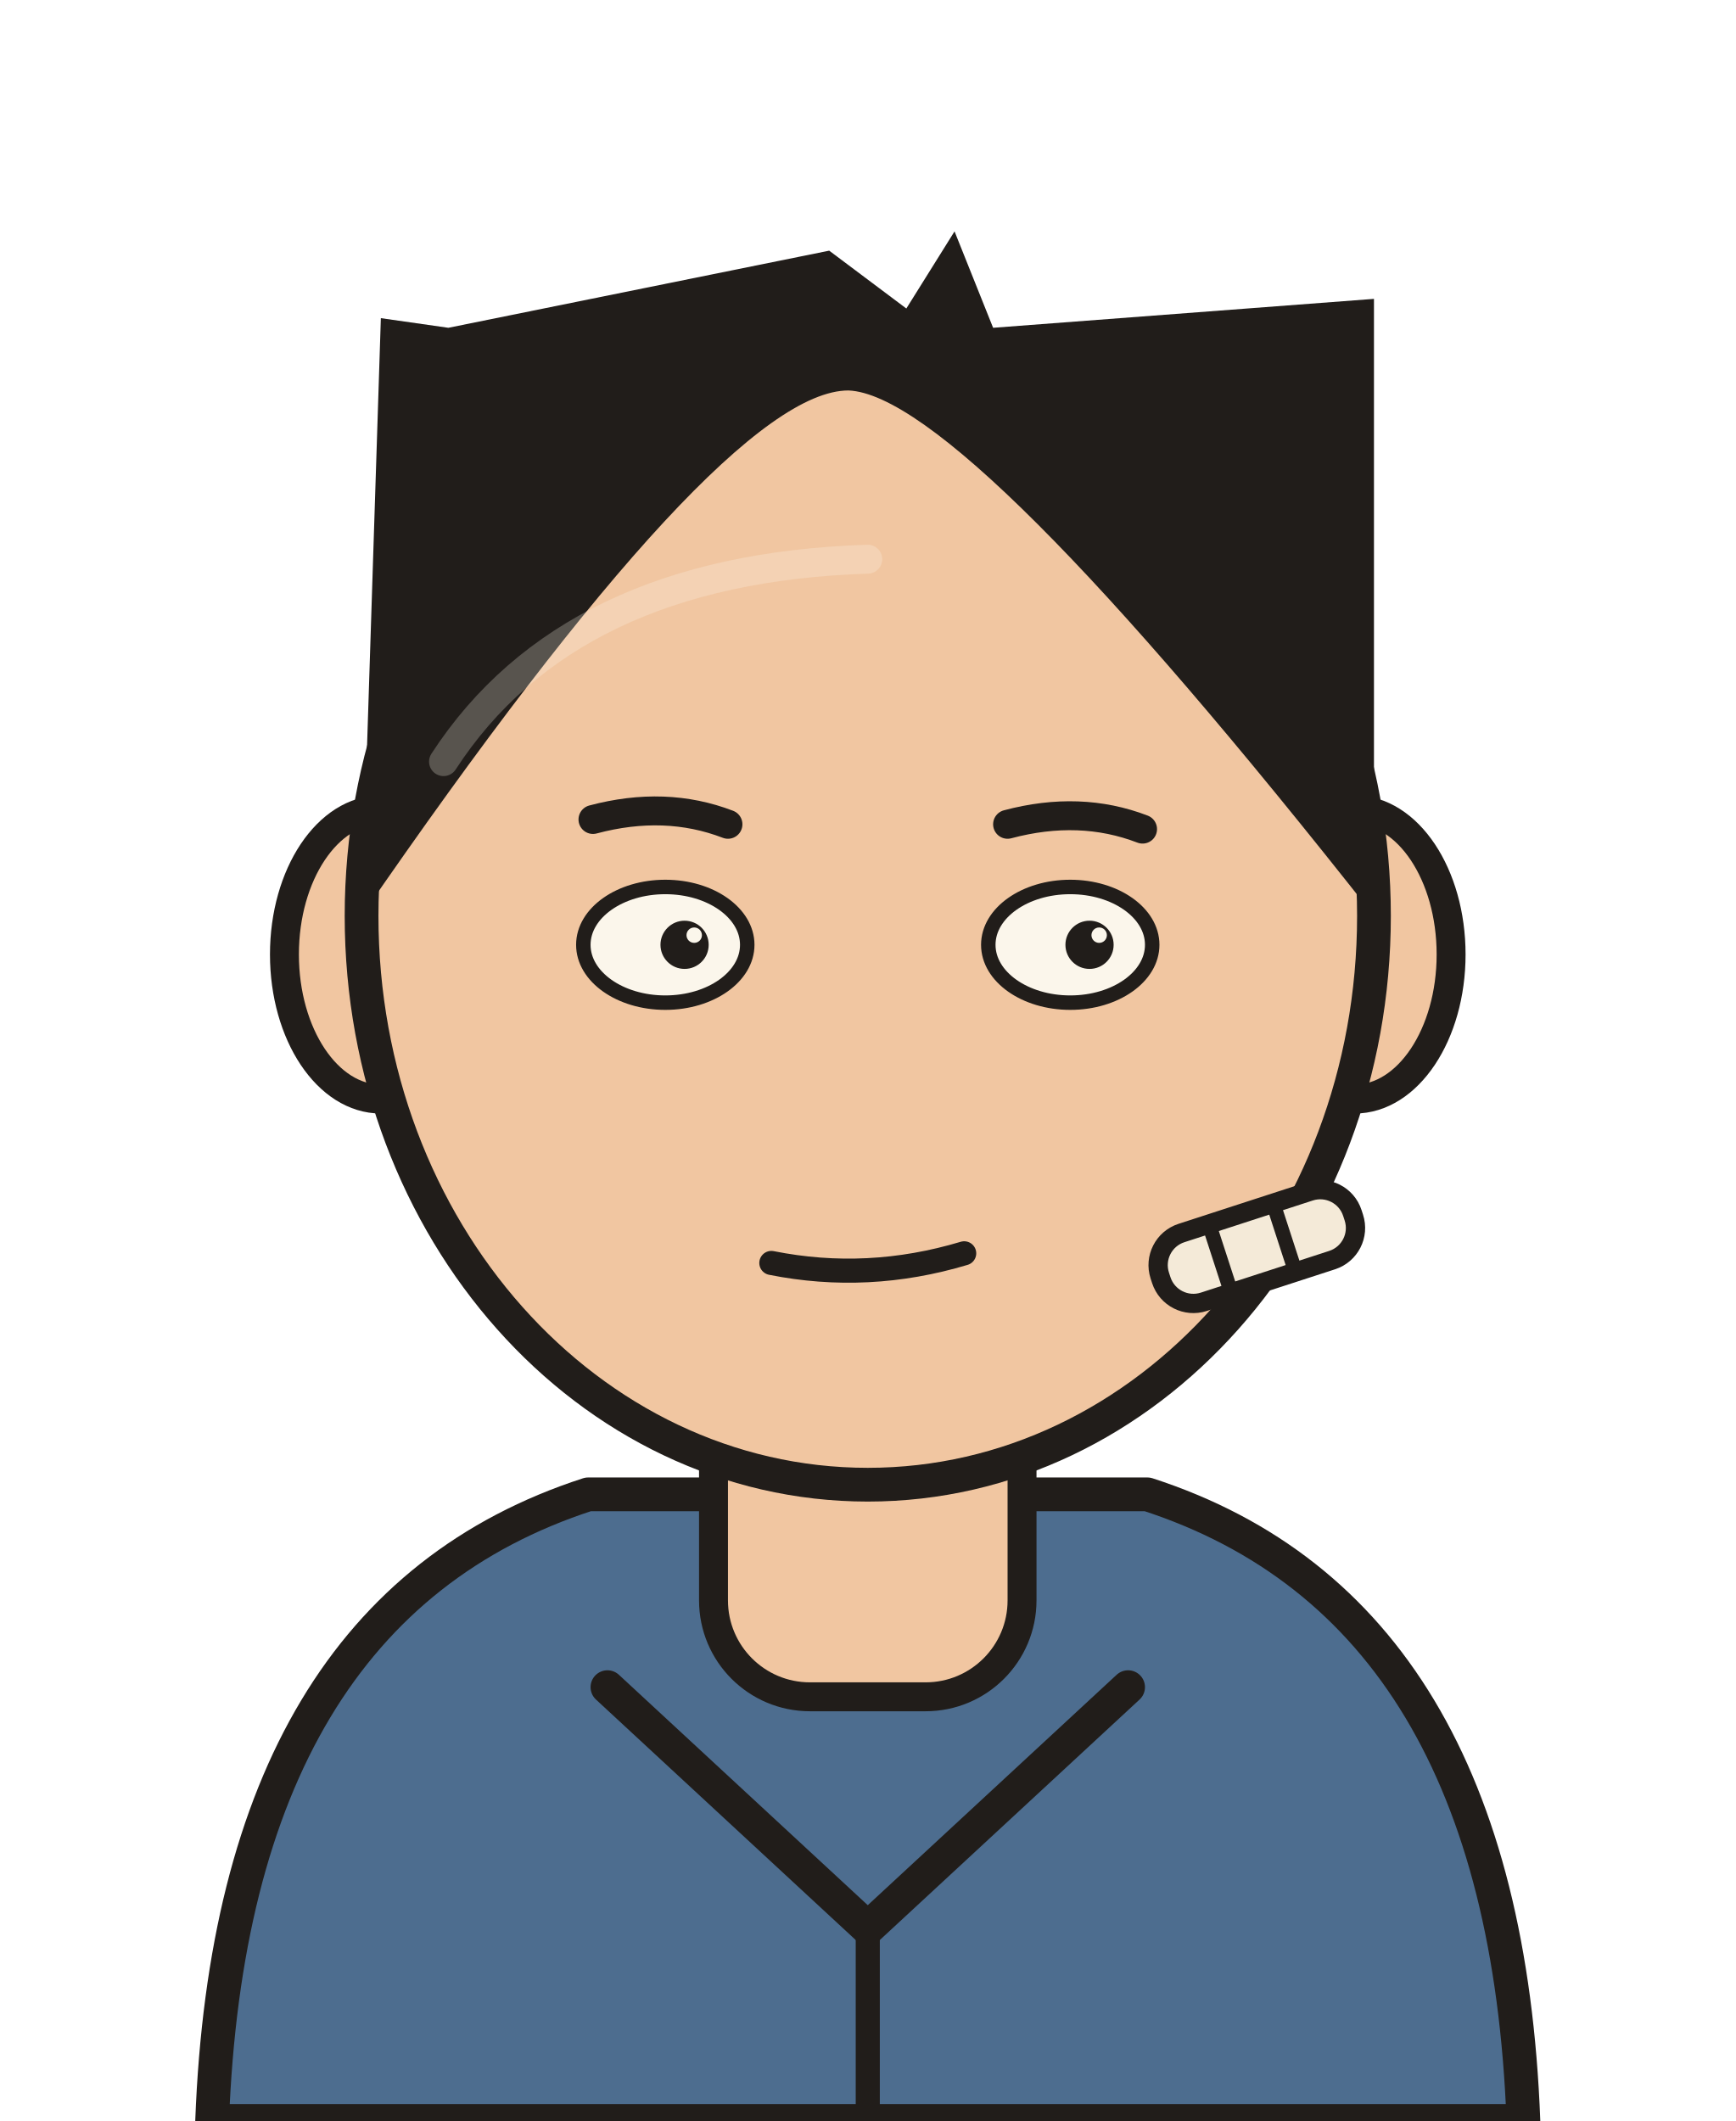
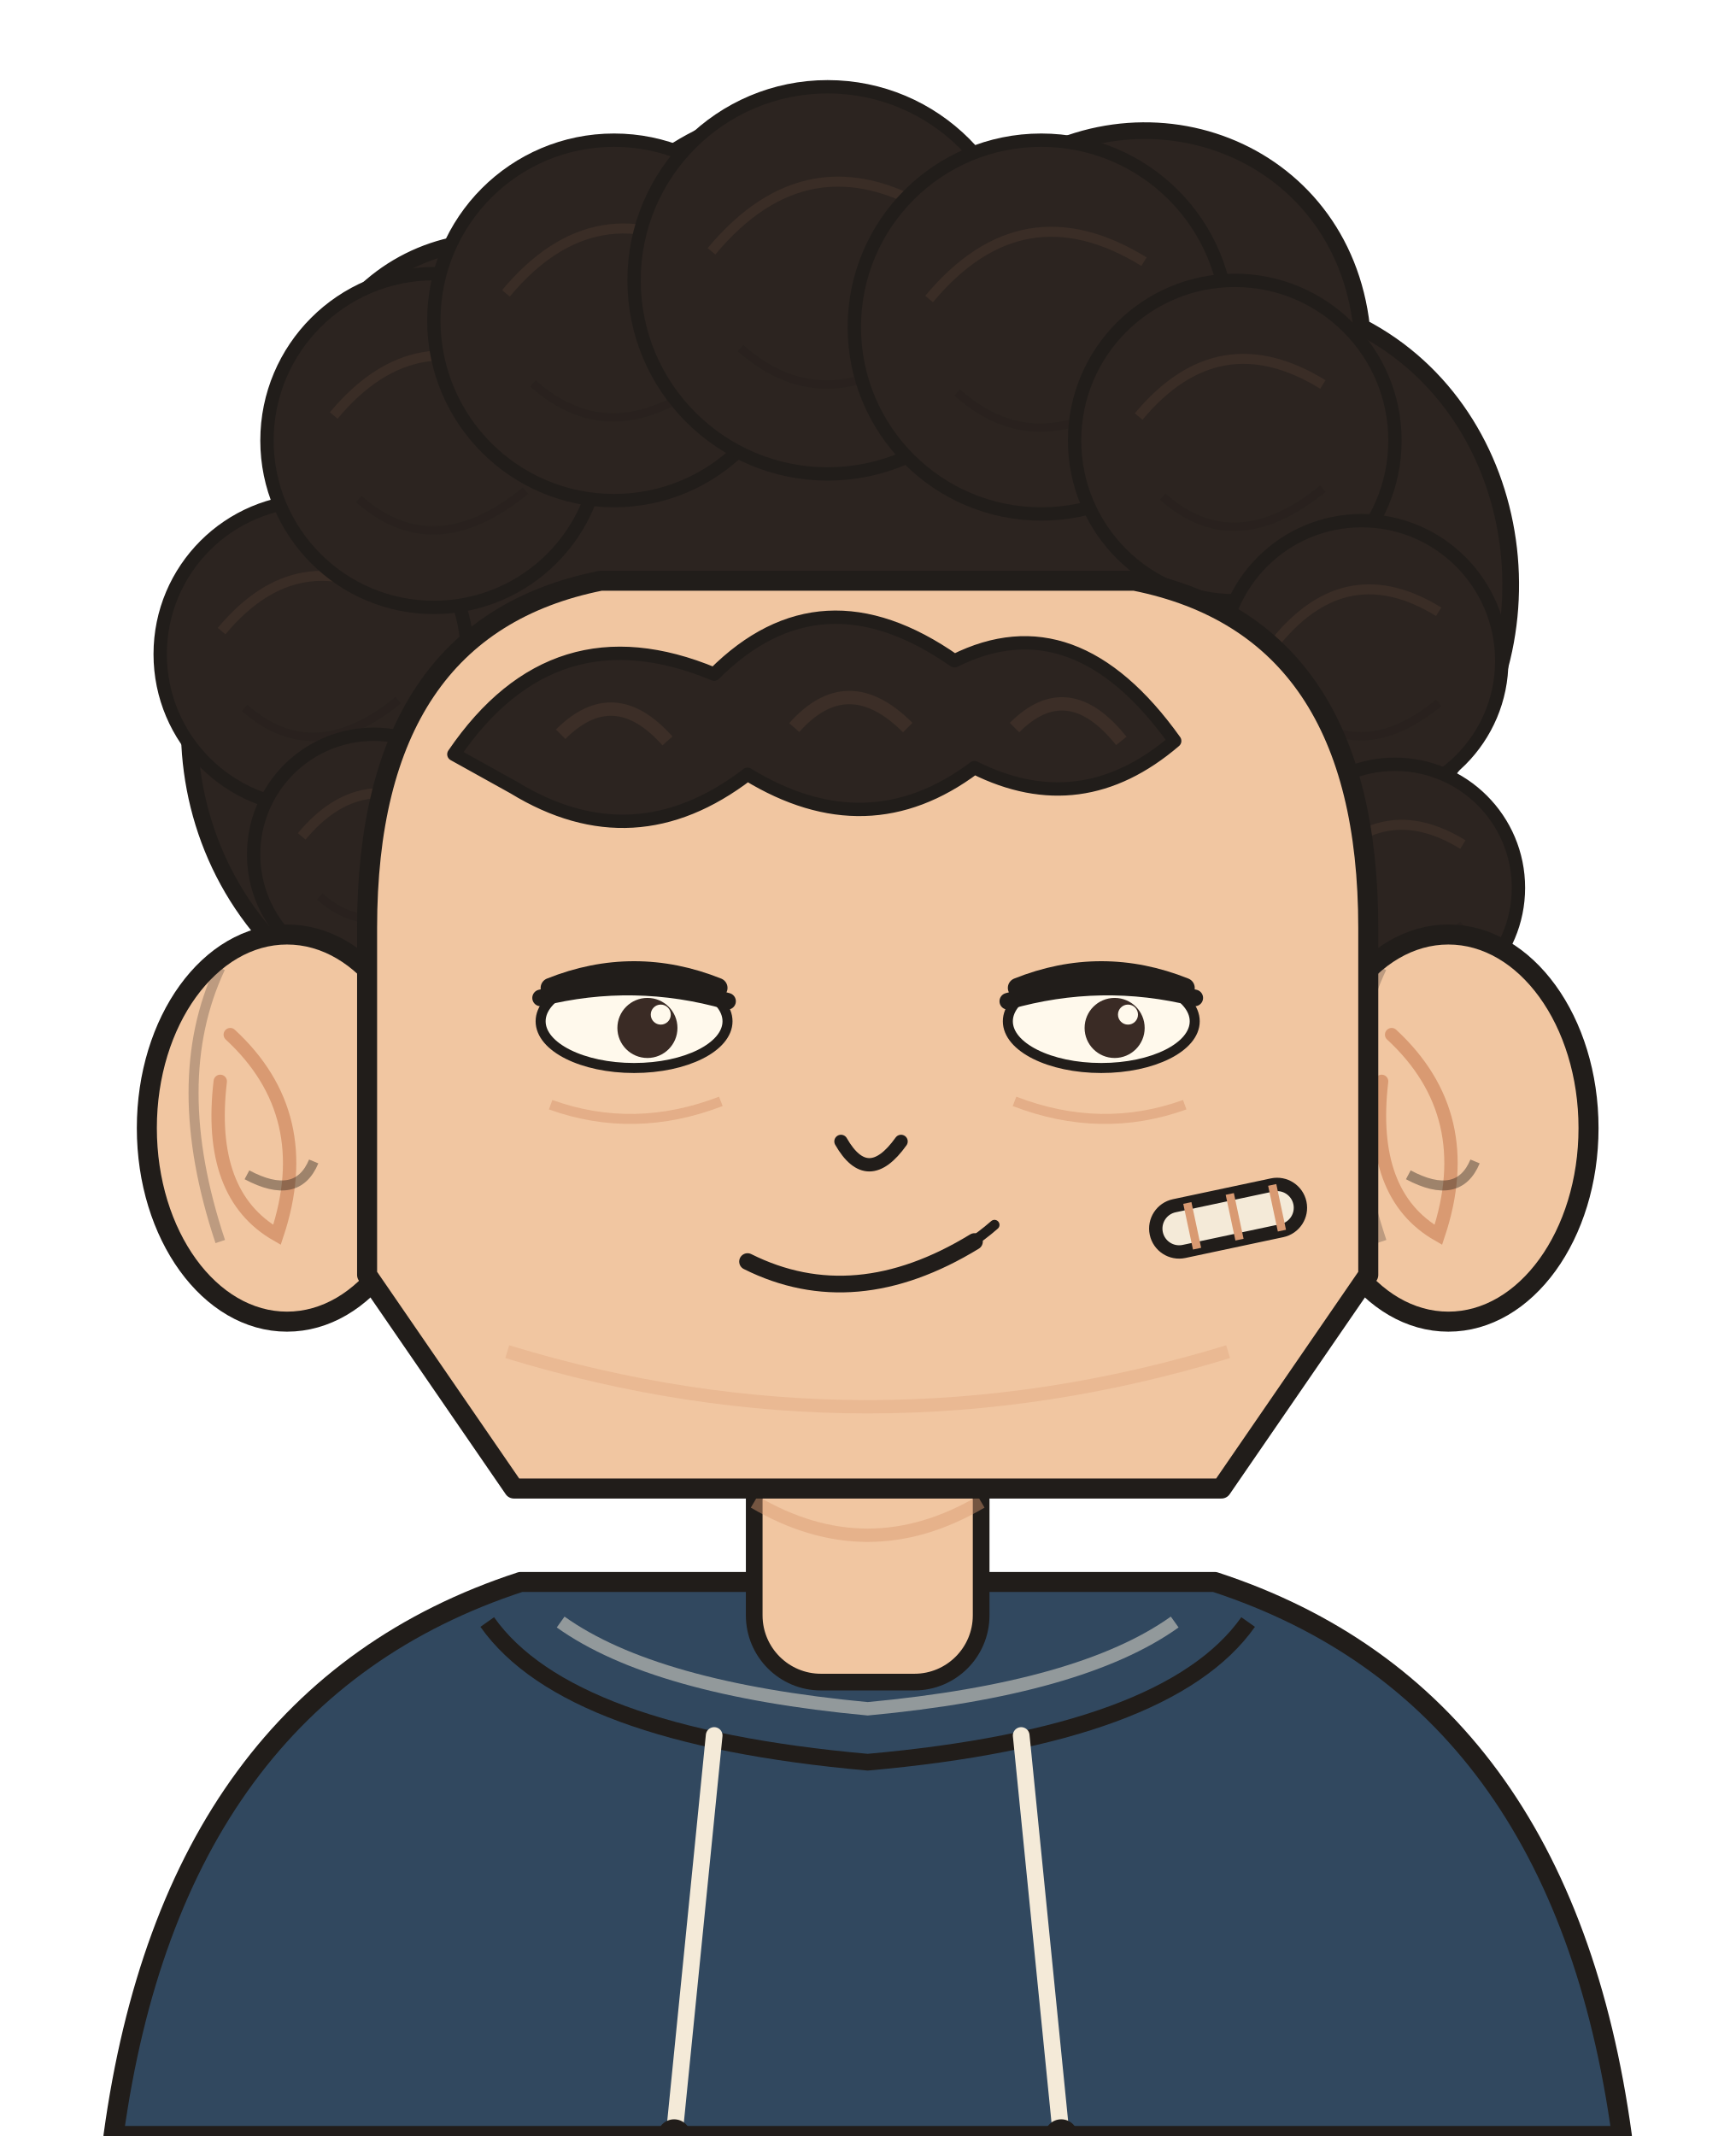
- <svg xmlns="http://www.w3.org/2000/svg" width="360" height="440" viewBox="0 0 360 440" fill="none">
-   <defs />
-   <path d="M44 440 Q48 334 122 310 H238 Q312 334 316 440Z" fill="#4d6d8f" stroke="#211d1a" stroke-width="7" stroke-linejoin="round" stroke-linecap="round" />
-   <rect x="148" y="272" width="64" height="80" rx="20" fill="#f1c6a1" stroke="#211d1a" stroke-width="6" stroke-linejoin="round" stroke-linecap="round" />
-   <ellipse cx="79" cy="198" rx="20" ry="30" fill="#f1c6a1" stroke="#211d1a" stroke-width="6" stroke-linejoin="round" stroke-linecap="round" />
-   <ellipse cx="281" cy="198" rx="20" ry="30" fill="#f1c6a1" stroke="#211d1a" stroke-width="6" stroke-linejoin="round" stroke-linecap="round" />
-   <ellipse cx="180" cy="190" rx="105" ry="118" fill="#f1c6a1" stroke="#211d1a" stroke-width="7" stroke-linejoin="round" stroke-linecap="round" />
-   <path d="M75 190 L79 66 L93 68 L172 52 L188 64 L198 48 L206 68 L285 62 L285 190 Q200 82 176 81 Q150 81 75 190Z" fill="#211d1a" />
-   <path d="M126 350 L180 400 L234 350" fill="none" stroke="#211d1a" stroke-width="7" stroke-linejoin="round" stroke-linecap="round" />
-   <path d="M180 400 L180 440" stroke="#211d1a" stroke-width="5" />
-   <path d="M123 170 q15 -4 28 1" fill="none" stroke="#211d1a" stroke-width="6" stroke-linecap="round" />
-   <path d="M209 171 q15 -4 28 1" fill="none" stroke="#211d1a" stroke-width="6" stroke-linecap="round" />
-   <ellipse cx="138" cy="196" rx="17" ry="12" fill="#fbf6eb" stroke="#211d1a" stroke-width="3" stroke-linejoin="round" stroke-linecap="round" />
-   <ellipse cx="222" cy="196" rx="17" ry="12" fill="#fbf6eb" stroke="#211d1a" stroke-width="3" stroke-linejoin="round" stroke-linecap="round" />
-   <circle cx="142" cy="196" r="5" fill="#211d1a" />
-   <circle cx="226" cy="196" r="5" fill="#211d1a" />
-   <circle cx="144" cy="194" r="1.6" fill="#fbf6eb" />
-   <circle cx="228" cy="194" r="1.6" fill="#fbf6eb" />
-   <path d="M160 262 q20 4 40 -2" fill="none" stroke="#211d1a" stroke-width="5" stroke-linejoin="round" stroke-linecap="round" />
-   <g transform="rotate(-18 258 260)">
-     <rect x="240" y="252" width="42" height="15" rx="7" fill="#f4ead8" stroke="#211d1a" stroke-width="4" stroke-linejoin="round" stroke-linecap="round" />
-     <path d="M253 252v15M267 252v15" stroke="#211d1a" stroke-width="3" />
+ <svg xmlns="http://www.w3.org/2000/svg" width="520" height="640" viewBox="0 0 520 640" fill="none">
+   <path d="M34 640 Q52 508 156 474 H364 Q468 508 486 640Z" fill="#31485f" stroke="#211d1a" stroke-width="6" stroke-linejoin="round" stroke-linecap="round" />
+   <path d="M146 486 Q170 520 260 528 Q350 520 374 486" fill="none" stroke="#211d1a" stroke-width="5" />
+   <path d="M168 486 Q196 506 260 512 Q324 506 352 486" fill="none" stroke="#f4ead8" stroke-width="4" opacity=".5" />
+   <rect x="226" y="418" width="68" height="86" rx="20" fill="#f1c6a1" stroke="#211d1a" stroke-width="5" stroke-linejoin="round" stroke-linecap="round" />
+   <path d="M226 450 Q260 470 294 450" fill="none" stroke="#d99a72" stroke-width="4" opacity=".45" />
+   <path d="M92 292 C42 252 48 176 92 148 C82 92 130 58 174 78 C198 26 266 20 300 54 C342 22 402 44 408 98 C458 124 468 196 428 238 L416 326 C396 258 344 224 260 224 C176 224 126 260 110 334Z" fill="#2c2420" stroke="#211d1a" stroke-width="5" stroke-linejoin="round" stroke-linecap="round" />
+   <circle cx="94" cy="196" r="46" fill="#2c2420" stroke="#211d1a" stroke-width="4" stroke-linejoin="round" stroke-linecap="round" />
+   <path d="M66.4 189.1 Q89.4 161.5 119.3 179.9" fill="none" stroke="#4b382d" stroke-width="3" opacity=".45" />
+   <path d="M73.3 212.1 Q94 230.5 119.3 209.8" fill="none" stroke="#211d1a" stroke-width="2.5" opacity=".35" />
+   <circle cx="130" cy="132" r="50" fill="#2c2420" stroke="#211d1a" stroke-width="4" stroke-linejoin="round" stroke-linecap="round" />
+   <path d="M100.0 124.5 Q125.0 94.5 157.5 114.5" fill="none" stroke="#4b382d" stroke-width="3" opacity=".45" />
+   <path d="M107.5 149.5 Q130 169.5 157.5 147.0" fill="none" stroke="#211d1a" stroke-width="2.5" opacity=".35" />
+   <circle cx="184" cy="96" r="54" fill="#2c2420" stroke="#211d1a" stroke-width="4" stroke-linejoin="round" stroke-linecap="round" />
+   <path d="M151.6 87.9 Q178.6 55.5 213.7 77.1" fill="none" stroke="#4b382d" stroke-width="3" opacity=".45" />
+   <path d="M159.7 114.9 Q184 136.5 213.7 112.2" fill="none" stroke="#211d1a" stroke-width="2.5" opacity=".35" />
+   <circle cx="248" cy="84" r="58" fill="#2c2420" stroke="#211d1a" stroke-width="4" stroke-linejoin="round" stroke-linecap="round" />
+   <path d="M213.2 75.3 Q242.2 40.5 279.9 63.7" fill="none" stroke="#4b382d" stroke-width="3" opacity=".45" />
+   <path d="M221.9 104.3 Q248 127.5 279.9 101.4" fill="none" stroke="#211d1a" stroke-width="2.5" opacity=".35" />
+   <circle cx="312" cy="98" r="56" fill="#2c2420" stroke="#211d1a" stroke-width="4" stroke-linejoin="round" stroke-linecap="round" />
+   <path d="M278.4 89.6 Q306.4 56.0 342.8 78.4" fill="none" stroke="#4b382d" stroke-width="3" opacity=".45" />
+   <path d="M286.8 117.6 Q312 140.0 342.8 114.8" fill="none" stroke="#211d1a" stroke-width="2.5" opacity=".35" />
+   <circle cx="370" cy="132" r="48" fill="#2c2420" stroke="#211d1a" stroke-width="4" stroke-linejoin="round" stroke-linecap="round" />
+   <path d="M341.2 124.8 Q365.2 96.0 396.4 115.2" fill="none" stroke="#4b382d" stroke-width="3" opacity=".45" />
+   <path d="M348.4 148.8 Q370 168.0 396.4 146.4" fill="none" stroke="#211d1a" stroke-width="2.5" opacity=".35" />
+   <circle cx="408" cy="198" r="42" fill="#2c2420" stroke="#211d1a" stroke-width="4" stroke-linejoin="round" stroke-linecap="round" />
+   <path d="M382.8 191.7 Q403.8 166.5 431.1 183.3" fill="none" stroke="#4b382d" stroke-width="3" opacity=".45" />
+   <path d="M389.1 212.7 Q408 229.5 431.1 210.6" fill="none" stroke="#211d1a" stroke-width="2.5" opacity=".35" />
+   <circle cx="418" cy="266" r="37" fill="#2c2420" stroke="#211d1a" stroke-width="4" stroke-linejoin="round" stroke-linecap="round" />
+   <path d="M395.8 260.45 Q414.3 238.25 438.35 253.05" fill="none" stroke="#4b382d" stroke-width="3" opacity=".45" />
+   <path d="M401.35 278.95 Q418 293.75 438.35 277.1" fill="none" stroke="#211d1a" stroke-width="2.5" opacity=".35" />
+   <circle cx="112" cy="256" r="36" fill="#2c2420" stroke="#211d1a" stroke-width="4" stroke-linejoin="round" stroke-linecap="round" />
+   <path d="M90.4 250.6 Q108.4 229.0 131.8 243.4" fill="none" stroke="#4b382d" stroke-width="3" opacity=".45" />
+   <path d="M95.8 268.6 Q112 283.0 131.8 266.8" fill="none" stroke="#211d1a" stroke-width="2.5" opacity=".35" />
+   <circle cx="150" cy="288" r="31" fill="#2c2420" stroke="#211d1a" stroke-width="4" stroke-linejoin="round" stroke-linecap="round" />
+   <path d="M131.4 283.35 Q146.9 264.75 167.05 277.15" fill="none" stroke="#4b382d" stroke-width="3" opacity=".45" />
+   <path d="M136.05 298.85 Q150 311.25 167.05 297.3" fill="none" stroke="#211d1a" stroke-width="2.5" opacity=".35" />
+   <ellipse cx="86" cy="338" rx="42" ry="58" fill="#f1c6a1" stroke="#211d1a" stroke-width="6" stroke-linejoin="round" stroke-linecap="round" />
+   <path d="M69 310 Q95 334 83 370 Q62 358 66 324" fill="none" stroke="#d99a72" stroke-width="4" stroke-linecap="round" />
+   <path d="M74 352 Q89 360 94 348" fill="none" stroke="#211d1a" stroke-width="3" opacity=".4" />
+   <path d="M66 290 Q50 324 66 372" fill="none" stroke="#211d1a" stroke-width="3" opacity=".25" />
+   <ellipse cx="434" cy="338" rx="42" ry="58" fill="#f1c6a1" stroke="#211d1a" stroke-width="6" stroke-linejoin="round" stroke-linecap="round" />
+   <path d="M417 310 Q443 334 431 370 Q410 358 414 324" fill="none" stroke="#d99a72" stroke-width="4" stroke-linecap="round" />
+   <path d="M422 352 Q437 360 442 348" fill="none" stroke="#211d1a" stroke-width="3" opacity=".4" />
+   <path d="M414 290 Q398 324 414 372" fill="none" stroke="#211d1a" stroke-width="3" opacity=".25" />
+   <path d="M110 278 L110 382 L154 446 H366 L410 382 L410 278 Q410 188 340 174 H180 Q110 188 110 278Z" fill="#f1c6a1" stroke="#211d1a" stroke-width="6" stroke-linejoin="round" stroke-linecap="round" />
+   <path d="M152 405 Q260 438 368 405" fill="none" stroke="#d99a72" stroke-width="4" opacity=".3" />
+   <ellipse cx="190" cy="306" rx="28" ry="14" fill="#fff9ec" stroke="#211d1a" stroke-width="3" stroke-linejoin="round" stroke-linecap="round" />
+   <ellipse cx="330" cy="306" rx="28" ry="14" fill="#fff9ec" stroke="#211d1a" stroke-width="3" stroke-linejoin="round" stroke-linecap="round" />
+   <circle cx="194" cy="308" r="9" fill="#3a2b25" />
+   <circle cx="334" cy="308" r="9" fill="#3a2b25" />
+   <circle cx="198" cy="304" r="3" fill="#fff9ec" />
+   <circle cx="338" cy="304" r="3" fill="#fff9ec" />
+   <path d="M162 299 Q190 292 218 300" fill="none" stroke="#211d1a" stroke-width="5" stroke-linecap="round" />
+   <path d="M302 300 Q330 292 358 299" fill="none" stroke="#211d1a" stroke-width="5" stroke-linecap="round" />
+   <path d="M165 296 Q190 286 215 296" fill="none" stroke="#211d1a" stroke-width="6" stroke-linecap="round" />
+   <path d="M305 296 Q330 286 355 296" fill="none" stroke="#211d1a" stroke-width="6" stroke-linecap="round" />
+   <path d="M165 331 Q190 340 216 330" fill="none" stroke="#d99a72" stroke-width="3" opacity=".55" />
+   <path d="M304 330 Q330 340 355 331" fill="none" stroke="#d99a72" stroke-width="3" opacity=".55" />
+   <path d="M252 342 Q260 356 270 342" fill="none" stroke="#211d1a" stroke-width="4" stroke-linecap="round" />
+   <path d="M224 378 Q256 394 292 372" fill="none" stroke="#211d1a" stroke-width="5" stroke-linecap="round" />
+   <path d="M282 377 Q290 374 298 367" fill="none" stroke="#211d1a" stroke-width="3" stroke-linecap="round" />
+   <g transform="rotate(-12 368 365)">
+     <rect x="346" y="358" width="44" height="14" rx="7" fill="#f4ead8" stroke="#211d1a" stroke-width="4" stroke-linejoin="round" stroke-linecap="round" />
+     <path d="M357 358v14M370 358v14M383 358v14" stroke="#d99a72" stroke-width="2.5" />
  </g>
-   <path d="M92 158 Q118 118 180 116" fill="none" stroke="#fbf6eb" stroke-width="6" opacity=".25" stroke-linecap="round" />
+   <path d="M136 226 Q166 182 214 202 Q246 170 286 198 Q322 180 352 222 Q324 246 292 230 Q260 254 224 232 Q190 258 154 236Z" fill="#2c2420" stroke="#211d1a" stroke-width="4" stroke-linejoin="round" stroke-linecap="round" />
+   <path d="M168 220 Q184 204 200 222M238 218 Q254 200 272 218M304 218 Q320 202 336 222" fill="none" stroke="#4b382d" stroke-width="4" opacity=".5" />
+   <path d="M214 520 L202 640M306 520 L318 640" stroke="#f4ead8" stroke-width="5" stroke-linecap="round" />
+   <circle cx="202" cy="640" r="5" fill="#211d1a" />
+   <circle cx="318" cy="640" r="5" fill="#211d1a" />
</svg>
